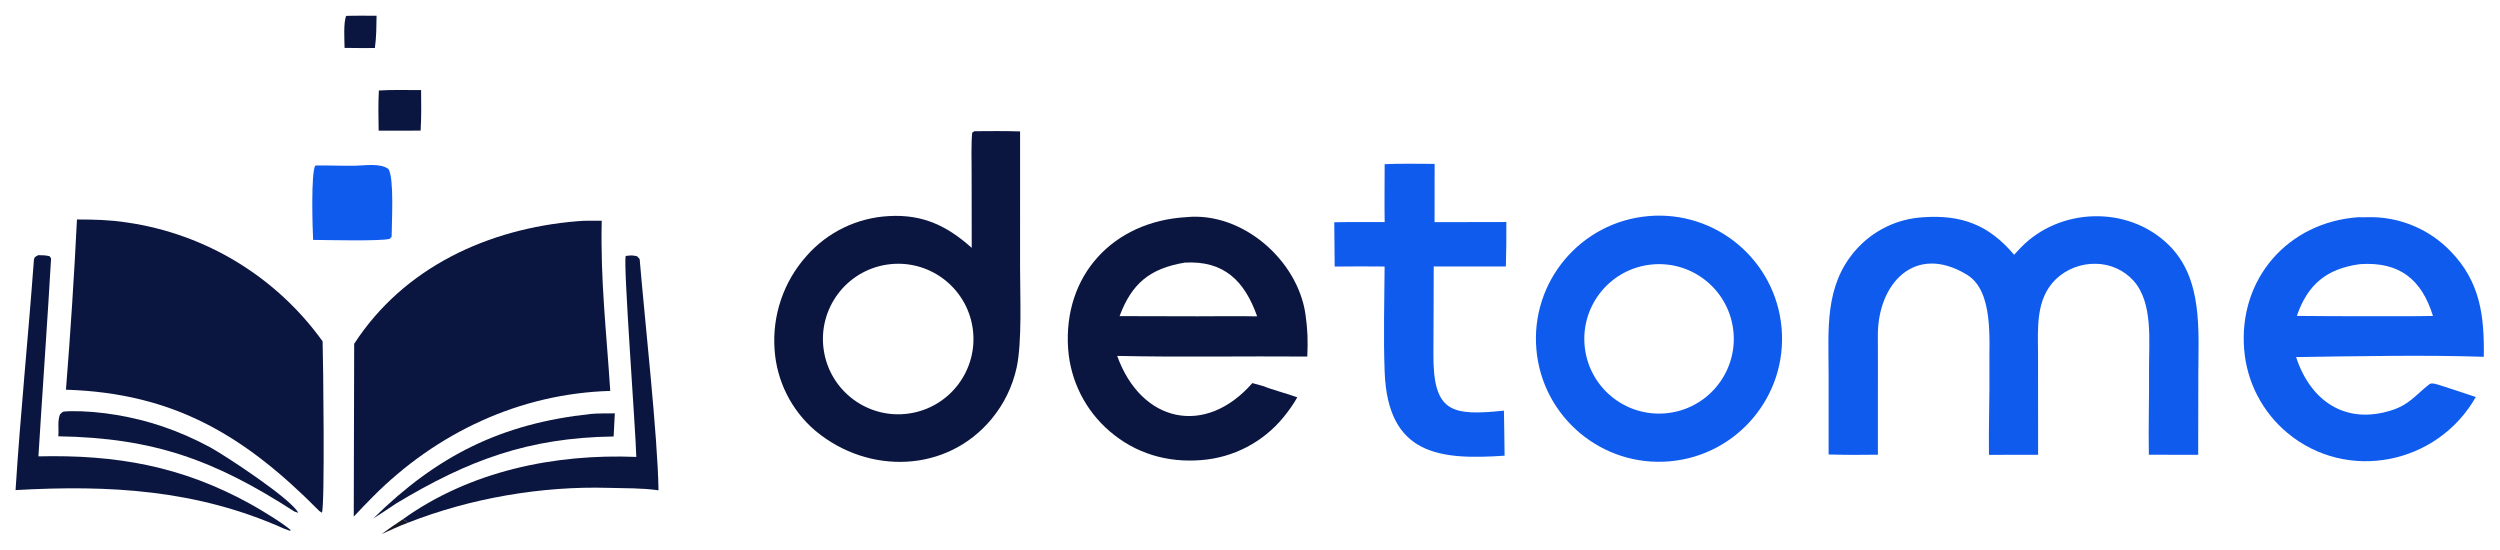
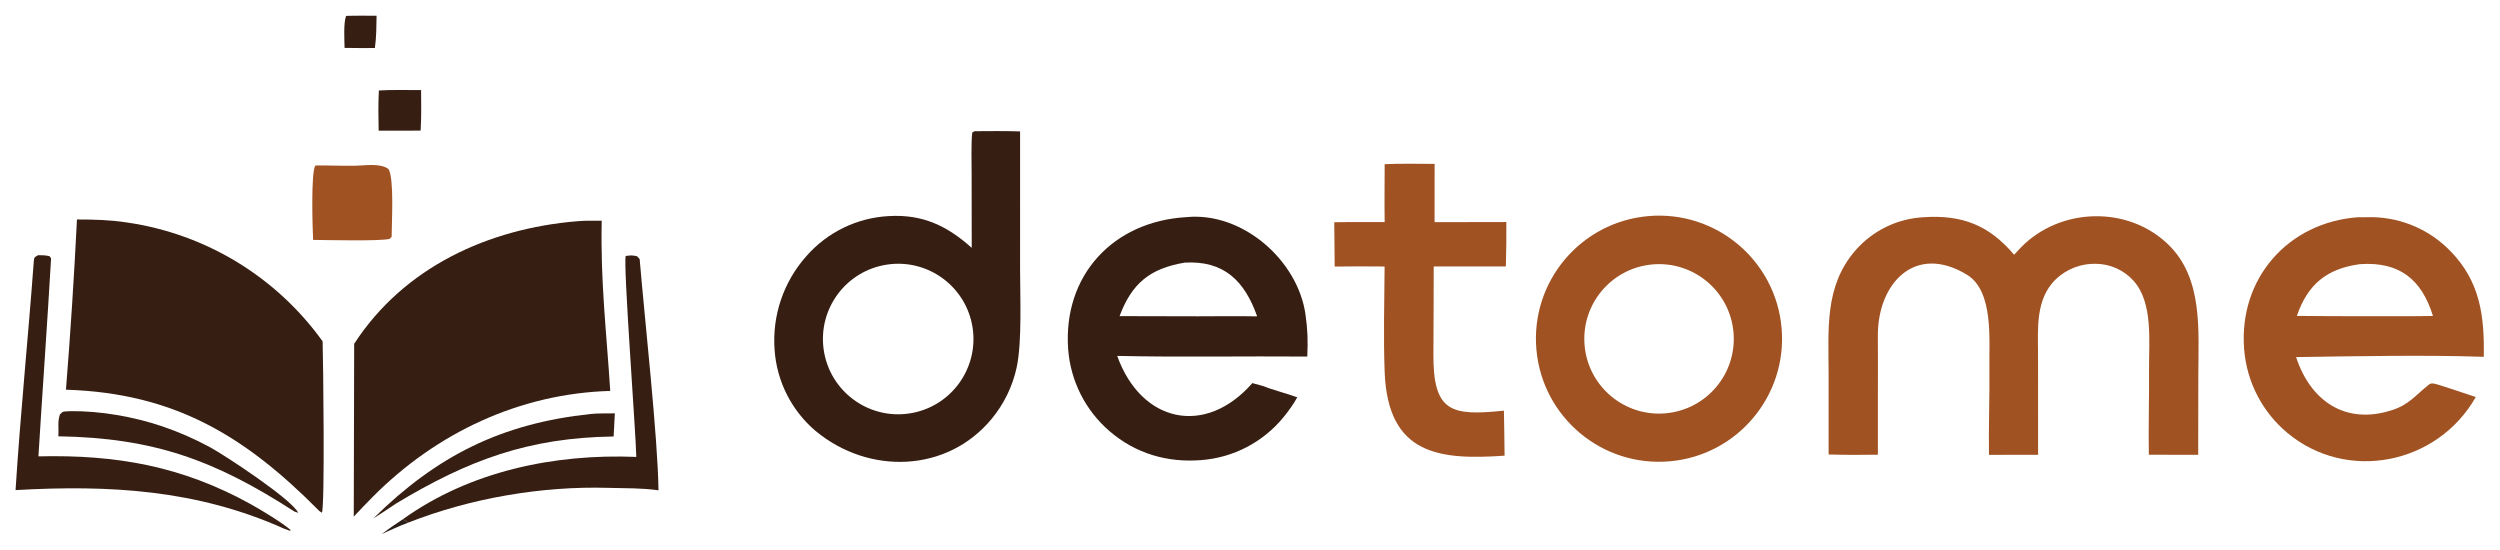
<svg xmlns="http://www.w3.org/2000/svg" version="1.1" style="display: block;" viewBox="151.345 345.864 1802.762 396.339" width="1802.762" height="396.339">
-   <path transform="translate(0,0)" fill="rgb(11,22,64)" d="M 854.081 440.476 C 865.132 440.388 875.875 440.274 886.93 440.628 L 886.925 539.502 C 886.924 559.445 888.416 592.622 884.449 610.915 C 881.48 624.53 875.288 637.235 866.392 647.961 C 834.145 686.896 777.781 688.293 739.719 656.809 C 739.477 656.616 739.236 656.423 738.995 656.23 C 721.973 641.569 711.507 620.72 709.918 598.312 C 708.033 573.509 716.335 549.008 732.909 530.46 C 748.05 513.204 769.536 502.819 792.464 501.675 C 816.747 500.292 834.353 508.748 852.058 524.586 L 851.985 470.845 C 851.976 462.659 851.593 449.129 852.419 441.474 L 854.081 440.476 z M 806.478 644.097 C 836.293 639.97 857.054 612.368 852.751 582.578 C 848.449 552.789 820.726 532.19 790.962 536.667 C 761.444 541.108 741.053 568.551 745.32 598.095 C 749.587 627.638 776.91 648.19 806.478 644.097 z" />
-   <path transform="translate(0,0)" fill="rgb(15,91,238)" d="M 1340.13 501.685 C 1388.89 497.535 1431.81 533.648 1436.06 582.405 C 1440.31 631.162 1404.29 674.157 1355.54 678.51 C 1306.65 682.875 1263.5 646.723 1259.24 597.822 C 1254.97 548.922 1291.22 505.847 1340.13 501.685 z M 1352.49 643.9 C 1382.13 641.249 1404.01 615.076 1401.37 585.436 C 1398.72 555.796 1372.56 533.909 1342.92 536.546 C 1313.27 539.185 1291.37 565.363 1294.01 595.013 C 1296.66 624.663 1322.84 646.552 1352.49 643.9 z" />
-   <path transform="translate(0,0)" fill="rgb(11,22,64)" d="M 206.843 504.124 C 219.595 504.17 230.355 504.368 243.067 506.323 C 299.721 514.565 350.587 545.492 383.977 591.997 C 384.416 605.335 385.708 711.547 383.457 715.579 L 381.548 714.303 C 328.263 660.471 277.358 629.314 198.904 626.882 C 202.168 586.005 204.815 545.081 206.843 504.124 z" />
-   <path transform="translate(0,0)" fill="rgb(11,22,64)" d="M 567.582 505.398 C 573.292 504.853 579.48 505.041 585.254 505.055 C 584.267 548.504 588.648 584.886 591.397 627.75 C 526.152 629.65 466.195 657.841 420.324 703.957 C 415.715 708.493 410.947 713.672 406.442 718.379 L 406.744 593.773 C 442.584 538.506 503.593 510.654 567.582 505.398 z" />
-   <path transform="translate(0,0)" fill="rgb(15,91,238)" d="M 1603.74 529.566 C 1605.3 527.835 1606.88 526.132 1608.49 524.459 C 1636.66 495.386 1685.85 493.807 1715.12 522.409 C 1740.1 546.811 1736.62 584.393 1736.56 616.601 L 1736.47 673.823 L 1700.88 673.785 C 1700.51 653.333 1701.2 632.849 1701.02 612.446 C 1700.85 592.355 1704.19 564.228 1689.75 548.2 C 1682.83 540.615 1673.08 536.231 1662.81 536.085 C 1652.05 535.795 1641.61 539.803 1633.81 547.223 C 1619.09 561.498 1620.91 582.684 1620.98 601.5 L 1621.03 673.83 L 1585.59 673.853 C 1585.29 652.859 1586.14 631.764 1585.91 610.814 C 1585.57 591.659 1589.23 555.833 1569.75 543.98 C 1532.07 521.051 1505.27 550.5 1505.47 588.006 C 1505.64 617.935 1505.37 645.395 1505.5 673.753 C 1493.65 673.982 1481.8 673.926 1469.96 673.587 L 1469.96 615.91 C 1469.95 583.54 1466.76 552.171 1489.48 526.236 C 1501.9 512.094 1519.48 503.545 1538.27 502.518 C 1565.99 500.601 1585.57 508.105 1603.74 529.566 z" />
-   <path transform="translate(0,0)" fill="rgb(15,91,238)" d="M 1852.06 502.488 C 1855.06 502.652 1858.92 502.41 1862.04 502.458 C 1883.3 502.838 1903.54 511.629 1918.34 526.904 C 1939.92 549.014 1942.89 573.818 1942.42 603.167 C 1901.32 601.735 1848.7 602.736 1807.08 603.367 C 1817.26 634.642 1842.35 652.562 1876.16 641.643 C 1888.74 637.578 1893.11 630.865 1903.09 623.001 C 1904.9 621.567 1908.23 622.97 1910.26 623.477 C 1919.05 626.253 1927.89 629.256 1936.65 632.149 C 1908.99 680.859 1843.65 693.902 1800.69 657.947 C 1782.67 642.885 1771.47 621.206 1769.62 597.795 C 1765.49 546.819 1801.26 506.018 1852.06 502.488 z M 1807.62 573.663 C 1825.28 573.854 1842.95 573.92 1860.62 573.859 C 1875.49 573.822 1890.95 574.006 1905.77 573.702 C 1897.58 547.268 1881.59 534.444 1853.21 536.337 C 1829.12 539.543 1815.38 551.007 1807.62 573.663 z" />
-   <path transform="translate(0,0)" fill="rgb(11,22,64)" d="M 1006.7 502.453 C 1047.2 498.375 1087.09 533.453 1092.71 572.429 C 1094.34 583.769 1094.53 591.487 1094.04 602.973 C 1048.54 602.6 1002.39 603.513 956.96 602.511 C 974.232 650.66 1020.51 660.924 1054.42 622.118 L 1062.77 624.422 C 1066.47 626.212 1080.73 630.076 1086.82 632.37 C 1084.26 637.071 1080.27 642.617 1076.85 646.755 C 1062.17 664.693 1040.79 675.85 1017.68 677.638 C 993.14 679.621 970.292 672.964 951.533 656.858 C 934.053 641.87 923.277 620.527 921.595 597.562 C 917.803 544.364 954.081 505.523 1006.7 502.453 z M 958.672 573.824 L 1015.25 573.954 C 1029.2 573.953 1044.01 573.693 1057.89 573.999 C 1048.91 548.645 1034.13 533.556 1005.54 535.254 C 980.464 539.504 967.488 550.247 958.672 573.824 z" />
-   <path transform="translate(0,0)" fill="rgb(15,91,238)" d="M 1149.83 464.26 C 1160.89 463.704 1174.6 464.027 1185.86 464.037 L 1185.82 506.065 L 1237.58 505.969 C 1237.66 516.653 1237.55 527.339 1237.22 538.018 L 1185.21 538.029 C 1185.11 558.587 1185.16 580.224 1184.99 600.694 C 1184.63 643.329 1197.89 645.887 1235.83 641.983 L 1236.1 657.538 L 1236.31 674.461 C 1189.71 677.626 1152.05 674.276 1149.82 613.908 C 1148.89 588.822 1149.61 563.202 1149.79 538.052 C 1137.79 537.925 1125.79 537.933 1113.79 538.078 L 1113.49 506.129 C 1125.42 505.892 1137.85 506.039 1149.83 506.009 C 1149.61 492.276 1149.82 478.035 1149.83 464.26 z" />
-   <path transform="translate(0,0)" fill="rgb(11,22,64)" d="M 178.884 529.879 C 182.38 529.9 183.421 529.884 186.975 530.56 C 187.377 531.093 187.78 531.626 188.182 532.159 C 186.094 569.289 181.144 640.251 179.058 674.951 C 235.142 673.638 282.581 681.937 332.34 709.529 C 339.598 713.554 354.952 722.827 361.047 728.154 L 360.318 728.6 L 356.039 727.018 C 293.282 698.906 230.064 695.441 162.562 699.27 C 166.049 644.402 171.704 588.771 175.749 533.887 C 175.958 531.05 176.874 531.02 178.884 529.879 z" />
-   <path transform="translate(0,0)" fill="rgb(11,22,64)" d="M 610.181 675.347 C 609.841 657.392 600.598 535.361 602.566 530.448 C 606.598 529.943 606.885 529.835 610.784 530.666 C 611.391 531.343 611.998 532.02 612.605 532.696 C 616.186 575.642 625.669 660.732 626.196 699.422 C 613.616 697.672 602.741 698.028 590.181 697.661 C 542.15 696.257 490.812 705.03 445.864 722.676 L 441.778 720.353 C 490.338 685.524 551.283 672.959 610.181 675.347 z" />
-   <path transform="translate(0,0)" fill="rgb(15,91,238)" d="M 378.731 465.211 C 388.027 465.06 397.533 465.492 406.901 465.388 C 414.521 465.304 425.28 463.26 431.431 467.702 C 435.717 474.181 433.779 506.698 433.758 516.572 L 432.48 518.037 C 427.443 519.926 385.621 518.932 377.14 518.853 C 376.706 510.641 375.471 470.276 378.731 465.211 z" />
-   <path transform="translate(0,0)" fill="rgb(11,22,64)" d="M 201.829 642.359 C 223.393 642.035 247.909 646.375 268.27 653.279 C 280.171 657.315 291.706 662.353 302.754 668.341 C 313.085 673.91 361.432 705.625 366.411 715.639 L 363.622 714.719 C 306.38 677.731 262.337 661.589 193.39 660.48 C 193.896 654.485 192.661 650.136 194.574 644.683 C 197.304 641.927 196.795 642.823 201.829 642.359 z" />
-   <path transform="translate(0,0)" fill="rgb(11,22,64)" d="M 577.276 644.383 C 580.807 643.892 590.776 643.978 594.701 643.933 L 593.838 660.614 C 532.231 661.484 489.018 677.64 437.093 708.868 C 431.646 712.588 426.129 716.203 420.544 719.711 C 466.665 674.265 513.087 651.24 577.276 644.383 z" />
-   <path transform="translate(0,0)" fill="rgb(11,22,64)" d="M 424.54 411.117 C 433.327 410.505 445.93 410.859 454.998 410.838 C 455.097 420.79 455.249 430.077 454.658 440.04 C 444.653 440.194 434.416 440.077 424.39 440.073 C 424.216 430.12 424.034 421.095 424.54 411.117 z" />
-   <path transform="translate(0,0)" fill="rgb(11,22,64)" d="M 400.917 357.321 C 408.003 357.081 415.758 357.221 422.901 357.204 C 422.765 365.23 422.793 372.513 421.666 380.497 C 414.515 380.609 407.009 380.449 399.826 380.406 C 399.706 374.481 398.965 362.382 400.917 357.321 z" />
-   <path transform="translate(0,0)" fill="rgb(10,12,28)" fill-opacity="0.949" d="M 426.513 730.986 C 431.749 727.139 436.337 723.894 441.778 720.353 L 445.864 722.676 C 439.476 725.044 432.781 728.189 426.513 730.986 z" />
+   <path transform="translate(0,0)" fill="rgb(54,30,18)" d="M 854.081 440.476 C 865.132 440.388 875.875 440.274 886.93 440.628 L 886.925 539.502 C 886.924 559.445 888.416 592.622 884.449 610.915 C 881.48 624.53 875.288 637.235 866.392 647.961 C 834.145 686.896 777.781 688.293 739.719 656.809 C 739.477 656.616 739.236 656.423 738.995 656.23 C 721.973 641.569 711.507 620.72 709.918 598.312 C 708.033 573.509 716.335 549.008 732.909 530.46 C 748.05 513.204 769.536 502.819 792.464 501.675 C 816.747 500.292 834.353 508.748 852.058 524.586 L 851.985 470.845 C 851.976 462.659 851.593 449.129 852.419 441.474 L 854.081 440.476 z M 806.478 644.097 C 836.293 639.97 857.054 612.368 852.751 582.578 C 848.449 552.789 820.726 532.19 790.962 536.667 C 761.444 541.108 741.053 568.551 745.32 598.095 C 749.587 627.638 776.91 648.19 806.478 644.097 z" />
+   <path transform="translate(0,0)" fill="rgb(160,82,34)" d="M 1340.13 501.685 C 1388.89 497.535 1431.81 533.648 1436.06 582.405 C 1440.31 631.162 1404.29 674.157 1355.54 678.51 C 1306.65 682.875 1263.5 646.723 1259.24 597.822 C 1254.97 548.922 1291.22 505.847 1340.13 501.685 z M 1352.49 643.9 C 1382.13 641.249 1404.01 615.076 1401.37 585.436 C 1398.72 555.796 1372.56 533.909 1342.92 536.546 C 1313.27 539.185 1291.37 565.363 1294.01 595.013 C 1296.66 624.663 1322.84 646.552 1352.49 643.9 z" />
+   <path transform="translate(0,0)" fill="rgb(54,30,18)" d="M 206.843 504.124 C 219.595 504.17 230.355 504.368 243.067 506.323 C 299.721 514.565 350.587 545.492 383.977 591.997 C 384.416 605.335 385.708 711.547 383.457 715.579 L 381.548 714.303 C 328.263 660.471 277.358 629.314 198.904 626.882 C 202.168 586.005 204.815 545.081 206.843 504.124 z" />
+   <path transform="translate(0,0)" fill="rgb(54,30,18)" d="M 567.582 505.398 C 573.292 504.853 579.48 505.041 585.254 505.055 C 584.267 548.504 588.648 584.886 591.397 627.75 C 526.152 629.65 466.195 657.841 420.324 703.957 C 415.715 708.493 410.947 713.672 406.442 718.379 L 406.744 593.773 C 442.584 538.506 503.593 510.654 567.582 505.398 z" />
+   <path transform="translate(0,0)" fill="rgb(160,82,34)" d="M 1603.74 529.566 C 1605.3 527.835 1606.88 526.132 1608.49 524.459 C 1636.66 495.386 1685.85 493.807 1715.12 522.409 C 1740.1 546.811 1736.62 584.393 1736.56 616.601 L 1736.47 673.823 L 1700.88 673.785 C 1700.51 653.333 1701.2 632.849 1701.02 612.446 C 1700.85 592.355 1704.19 564.228 1689.75 548.2 C 1682.83 540.615 1673.08 536.231 1662.81 536.085 C 1652.05 535.795 1641.61 539.803 1633.81 547.223 C 1619.09 561.498 1620.91 582.684 1620.98 601.5 L 1621.03 673.83 L 1585.59 673.853 C 1585.29 652.859 1586.14 631.764 1585.91 610.814 C 1585.57 591.659 1589.23 555.833 1569.75 543.98 C 1532.07 521.051 1505.27 550.5 1505.47 588.006 C 1505.64 617.935 1505.37 645.395 1505.5 673.753 C 1493.65 673.982 1481.8 673.926 1469.96 673.587 L 1469.96 615.91 C 1469.95 583.54 1466.76 552.171 1489.48 526.236 C 1501.9 512.094 1519.48 503.545 1538.27 502.518 C 1565.99 500.601 1585.57 508.105 1603.74 529.566 z" />
+   <path transform="translate(0,0)" fill="rgb(160,82,34)" d="M 1852.06 502.488 C 1855.06 502.652 1858.92 502.41 1862.04 502.458 C 1883.3 502.838 1903.54 511.629 1918.34 526.904 C 1939.92 549.014 1942.89 573.818 1942.42 603.167 C 1901.32 601.735 1848.7 602.736 1807.08 603.367 C 1817.26 634.642 1842.35 652.562 1876.16 641.643 C 1888.74 637.578 1893.11 630.865 1903.09 623.001 C 1904.9 621.567 1908.23 622.97 1910.26 623.477 C 1919.05 626.253 1927.89 629.256 1936.65 632.149 C 1908.99 680.859 1843.65 693.902 1800.69 657.947 C 1782.67 642.885 1771.47 621.206 1769.62 597.795 C 1765.49 546.819 1801.26 506.018 1852.06 502.488 z M 1807.62 573.663 C 1825.28 573.854 1842.95 573.92 1860.62 573.859 C 1875.49 573.822 1890.95 574.006 1905.77 573.702 C 1897.58 547.268 1881.59 534.444 1853.21 536.337 C 1829.12 539.543 1815.38 551.007 1807.62 573.663 z" />
+   <path transform="translate(0,0)" fill="rgb(54,30,18)" d="M 1006.7 502.453 C 1047.2 498.375 1087.09 533.453 1092.71 572.429 C 1094.34 583.769 1094.53 591.487 1094.04 602.973 C 1048.54 602.6 1002.39 603.513 956.96 602.511 C 974.232 650.66 1020.51 660.924 1054.42 622.118 L 1062.77 624.422 C 1066.47 626.212 1080.73 630.076 1086.82 632.37 C 1084.26 637.071 1080.27 642.617 1076.85 646.755 C 1062.17 664.693 1040.79 675.85 1017.68 677.638 C 993.14 679.621 970.292 672.964 951.533 656.858 C 934.053 641.87 923.277 620.527 921.595 597.562 C 917.803 544.364 954.081 505.523 1006.7 502.453 z M 958.672 573.824 L 1015.25 573.954 C 1029.2 573.953 1044.01 573.693 1057.89 573.999 C 1048.91 548.645 1034.13 533.556 1005.54 535.254 C 980.464 539.504 967.488 550.247 958.672 573.824 z" />
+   <path transform="translate(0,0)" fill="rgb(160,82,34)" d="M 1149.83 464.26 C 1160.89 463.704 1174.6 464.027 1185.86 464.037 L 1185.82 506.065 L 1237.58 505.969 C 1237.66 516.653 1237.55 527.339 1237.22 538.018 L 1185.21 538.029 C 1185.11 558.587 1185.16 580.224 1184.99 600.694 C 1184.63 643.329 1197.89 645.887 1235.83 641.983 L 1236.1 657.538 L 1236.31 674.461 C 1189.71 677.626 1152.05 674.276 1149.82 613.908 C 1148.89 588.822 1149.61 563.202 1149.79 538.052 C 1137.79 537.925 1125.79 537.933 1113.79 538.078 L 1113.49 506.129 C 1125.42 505.892 1137.85 506.039 1149.83 506.009 C 1149.61 492.276 1149.82 478.035 1149.83 464.26 z" />
+   <path transform="translate(0,0)" fill="rgb(54,30,18)" d="M 178.884 529.879 C 182.38 529.9 183.421 529.884 186.975 530.56 C 187.377 531.093 187.78 531.626 188.182 532.159 C 186.094 569.289 181.144 640.251 179.058 674.951 C 235.142 673.638 282.581 681.937 332.34 709.529 C 339.598 713.554 354.952 722.827 361.047 728.154 L 360.318 728.6 L 356.039 727.018 C 293.282 698.906 230.064 695.441 162.562 699.27 C 166.049 644.402 171.704 588.771 175.749 533.887 C 175.958 531.05 176.874 531.02 178.884 529.879 z" />
+   <path transform="translate(0,0)" fill="rgb(54,30,18)" d="M 610.181 675.347 C 609.841 657.392 600.598 535.361 602.566 530.448 C 606.598 529.943 606.885 529.835 610.784 530.666 C 611.391 531.343 611.998 532.02 612.605 532.696 C 616.186 575.642 625.669 660.732 626.196 699.422 C 613.616 697.672 602.741 698.028 590.181 697.661 C 542.15 696.257 490.812 705.03 445.864 722.676 L 441.778 720.353 C 490.338 685.524 551.283 672.959 610.181 675.347 z" />
+   <path transform="translate(0,0)" fill="rgb(160,82,34)" d="M 378.731 465.211 C 388.027 465.06 397.533 465.492 406.901 465.388 C 414.521 465.304 425.28 463.26 431.431 467.702 C 435.717 474.181 433.779 506.698 433.758 516.572 L 432.48 518.037 C 427.443 519.926 385.621 518.932 377.14 518.853 C 376.706 510.641 375.471 470.276 378.731 465.211 z" />
+   <path transform="translate(0,0)" fill="rgb(54,30,18)" d="M 201.829 642.359 C 223.393 642.035 247.909 646.375 268.27 653.279 C 280.171 657.315 291.706 662.353 302.754 668.341 C 313.085 673.91 361.432 705.625 366.411 715.639 L 363.622 714.719 C 306.38 677.731 262.337 661.589 193.39 660.48 C 193.896 654.485 192.661 650.136 194.574 644.683 C 197.304 641.927 196.795 642.823 201.829 642.359 z" />
+   <path transform="translate(0,0)" fill="rgb(54,30,18)" d="M 577.276 644.383 C 580.807 643.892 590.776 643.978 594.701 643.933 L 593.838 660.614 C 532.231 661.484 489.018 677.64 437.093 708.868 C 431.646 712.588 426.129 716.203 420.544 719.711 C 466.665 674.265 513.087 651.24 577.276 644.383 z" />
+   <path transform="translate(0,0)" fill="rgb(54,30,18)" d="M 424.54 411.117 C 433.327 410.505 445.93 410.859 454.998 410.838 C 455.097 420.79 455.249 430.077 454.658 440.04 C 444.653 440.194 434.416 440.077 424.39 440.073 C 424.216 430.12 424.034 421.095 424.54 411.117 z" />
+   <path transform="translate(0,0)" fill="rgb(54,30,18)" d="M 400.917 357.321 C 408.003 357.081 415.758 357.221 422.901 357.204 C 422.765 365.23 422.793 372.513 421.666 380.497 C 414.515 380.609 407.009 380.449 399.826 380.406 C 399.706 374.481 398.965 362.382 400.917 357.321 z" />
+   <path transform="translate(0,0)" fill="rgb(33,19,13)" fill-opacity="0.949" d="M 426.513 730.986 C 431.749 727.139 436.337 723.894 441.778 720.353 L 445.864 722.676 C 439.476 725.044 432.781 728.189 426.513 730.986 z" />
</svg>
